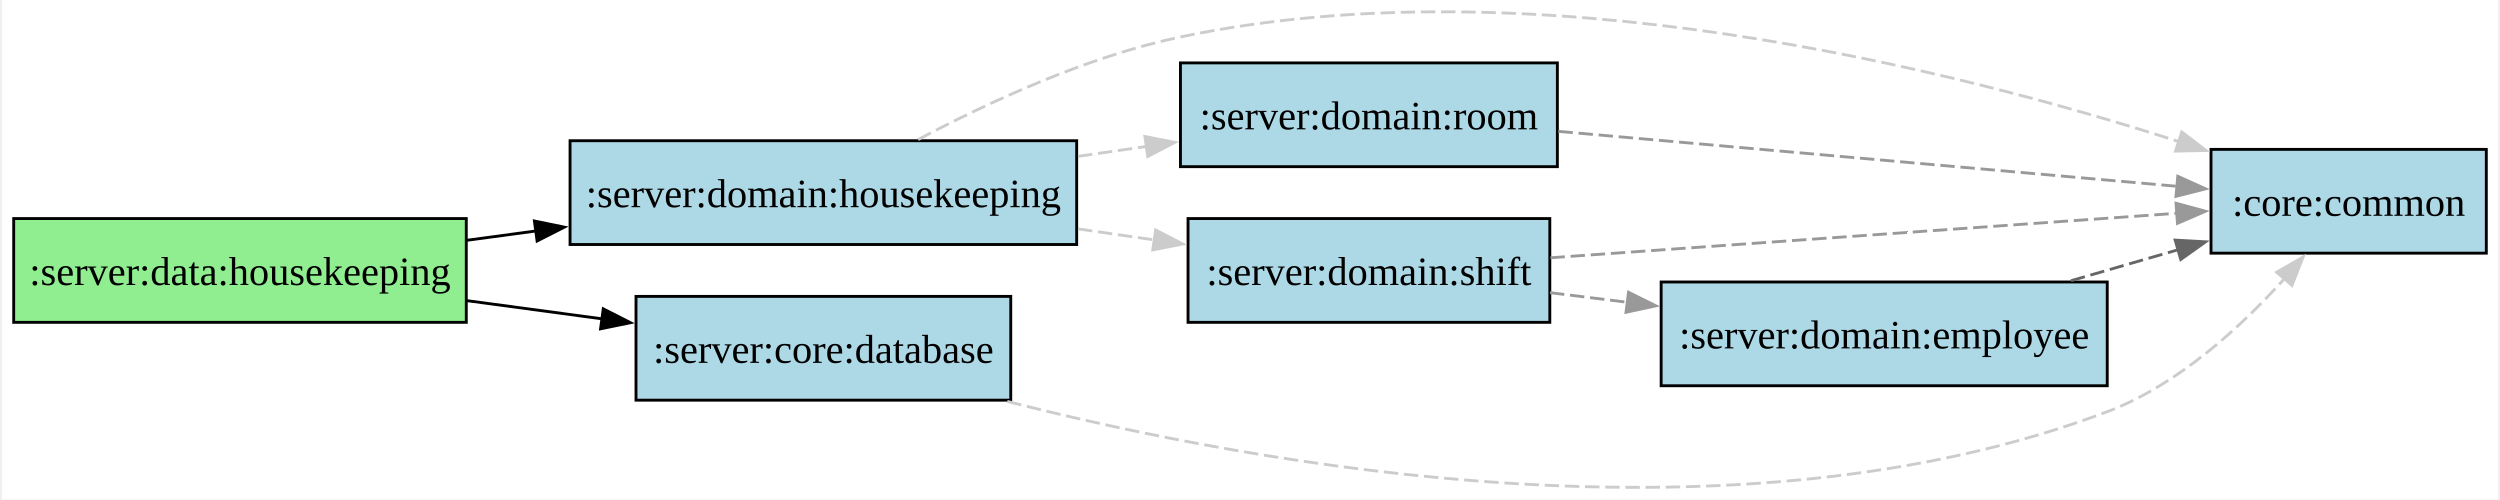
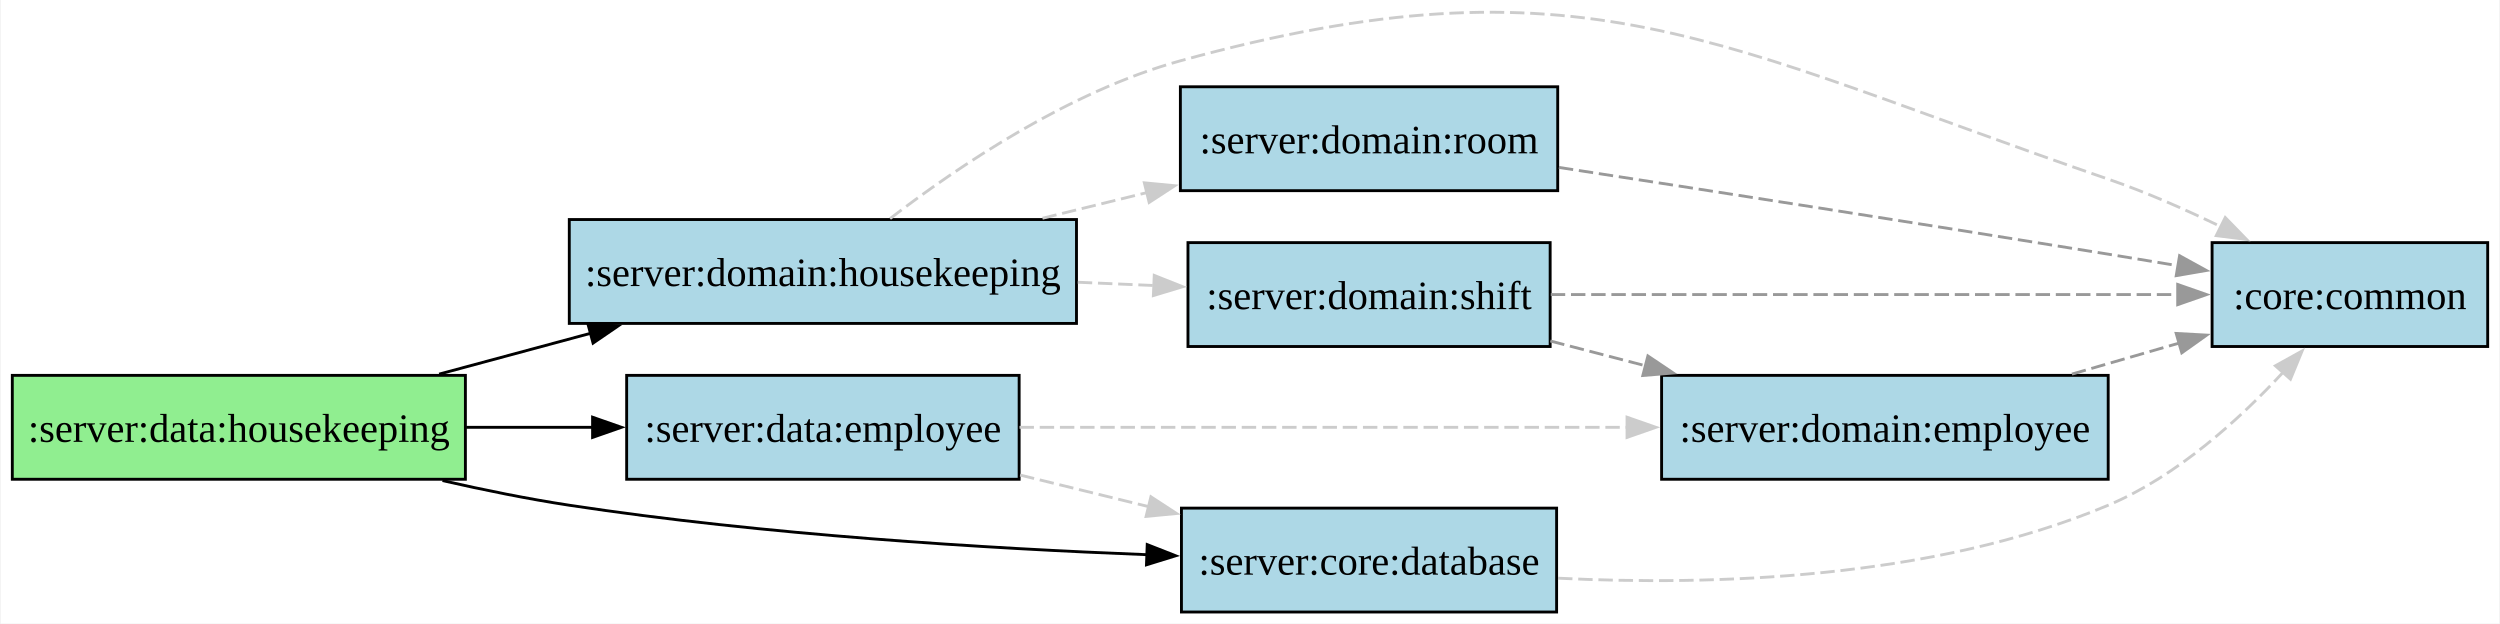
- <svg xmlns="http://www.w3.org/2000/svg" width="866pt" height="173pt" viewBox="0 0 865.75 173.25">
+ <svg xmlns="http://www.w3.org/2000/svg" width="866pt" height="288" viewBox="0 0 865.75 216.07">
  <g class="graph">
-     <path fill="#fff" d="M0 173.25V0h865.75v173.25z" />
+     <path fill="#fff" d="M0 216.07V0h865.75v216.07z" />
    <g class="node">
-       <path fill="#90ee90" stroke="#000" d="M161 75.82H4v36h157z" />
-       <text x="78.5" y="-70.38" font-family="Times New Roman,serif" font-size="14" text-anchor="middle" transform="translate(4 169.25)">:server:data:housekeeping</text>
+       <path fill="#90ee90" stroke="#000" d="M161 130.07H4v36h157z" />
+       <text x="78.5" y="-58.95" font-family="Times New Roman,serif" font-size="14" text-anchor="middle" transform="translate(4 212.07)">:server:data:housekeeping</text>
    </g>
    <g class="node">
-       <path fill="#add8e6" stroke="#000" d="M372.75 48.82H197v36h175.75z" />
-       <text x="280.88" y="-97.38" font-family="Times New Roman,serif" font-size="14" text-anchor="middle" transform="translate(4 169.25)">:server:domain:housekeeping</text>
+       <path fill="#add8e6" stroke="#000" d="M372.75 76.07H197v36h175.75z" />
+       <text x="280.88" y="-112.95" font-family="Times New Roman,serif" font-size="14" text-anchor="middle" transform="translate(4 212.07)">:server:domain:housekeeping</text>
    </g>
    <g stroke="#000" class="edge">
-       <path fill="none" d="M161.26 83.35c7.85-1.06 15.89-2.15 23.92-3.23" />
-       <path d="m184.63 76.66 10.38 2.14-9.44 4.8z" />
+       <path fill="none" d="M151.9 129.64c16.99-4.58 35.35-9.53 52.81-14.24" />
+       <path d="m203.42 112.13 10.56.78-8.74 5.98z" />
    </g>
    <g class="node">
-       <path fill="#add8e6" stroke="#000" d="M349.88 102.82h-130v36h130z" />
-       <text x="280.88" y="-43.38" font-family="Times New Roman,serif" font-size="14" text-anchor="middle" transform="translate(4 169.25)">:server:core:database</text>
+       <path fill="#add8e6" stroke="#000" d="M539.12 176.07h-130v36h130z" />
+       <text x="470.12" y="-12.95" font-family="Times New Roman,serif" font-size="14" text-anchor="middle" transform="translate(4 212.07)">:server:core:database</text>
    </g>
    <g stroke="#000" class="edge">
-       <path fill="none" d="M161.26 104.3c15.49 2.09 31.73 4.28 47.15 6.35" />
-       <path d="m208.52 107.14 9.44 4.8-10.38 2.13z" />
+       <path fill="none" d="M153.07 166.53c14.44 3.29 29.61 6.36 43.93 8.54 67.33 10.25 144.75 14.98 200.44 17.15" />
+       <path d="m397.26 188.71 9.86 3.87-10.12 3.13z" />
    </g>
    <g class="node">
-       <path fill="#add8e6" stroke="#000" d="M861.75 51.82h-95.5v36h95.5z" />
-       <text x="810" y="-94.38" font-family="Times New Roman,serif" font-size="14" text-anchor="middle" transform="translate(4 169.25)">:core:common</text>
+       <path fill="#add8e6" stroke="#000" d="M352.88 130.07h-136v36h136z" />
+       <text x="280.88" y="-58.95" font-family="Times New Roman,serif" font-size="14" text-anchor="middle" transform="translate(4 212.07)">:server:data:employee</text>
+     </g>
+     <g stroke="#000" class="edge">
+       <path fill="none" d="M161.26 148.07h43.91" />
+       <path d="m205.07 144.57 10 3.5-10 3.5z" />
+     </g>
+     <g class="node">
+       <path fill="#add8e6" stroke="#000" d="M536.88 84.07h-125.5v36h125.5z" />
+       <text x="470.12" y="-104.95" font-family="Times New Roman,serif" font-size="14" text-anchor="middle" transform="translate(4 212.07)">:server:domain:shift</text>
+     </g>
+     <g class="node">
+       <path fill="#add8e6" stroke="#000" d="M730.25 130.07H575.5v36h154.75z" />
+       <text x="648.88" y="-58.95" font-family="Times New Roman,serif" font-size="14" text-anchor="middle" transform="translate(4 212.07)">:server:domain:employee</text>
+     </g>
+     <g stroke="#999" class="edge">
+       <path fill="none" stroke-dasharray="5,2" d="M536.94 118.16c10.68 2.78 21.93 5.7 33.04 8.6" />
+       <path fill="#999" d="m570.75 123.34 8.8 5.91-10.56.87z" />
+     </g>
+     <g class="node">
+       <path fill="#add8e6" stroke="#000" d="M861.75 84.07h-95.5v36h95.5z" />
+       <text x="810" y="-104.95" font-family="Times New Roman,serif" font-size="14" text-anchor="middle" transform="translate(4 212.07)">:core:common</text>
+     </g>
+     <g stroke="#999" class="edge">
+       <path fill="none" stroke-dasharray="5,2" d="M537.1 102.07h217.44" />
+       <path fill="#999" d="m754.33 98.57 10 3.5-10 3.5z" />
+     </g>
+     <g stroke="#999" class="edge">
+       <path fill="none" stroke-dasharray="5,2" d="M717.68 129.63c12.31-3.56 25.15-7.28 37.27-10.78" />
+       <path fill="#999" d="m753.81 115.54 10.58.58-8.64 6.14z" />
    </g>
    <g stroke="#ccc" class="edge">
-       <path fill="none" stroke-dasharray="5,2" d="M317.75 48.42c24.11-12.81 58.5-28.77 91-35.6 122.23-25.67 267.72 11.01 346.54 36.36" />
-       <path fill="#ccc" d="m756.11 45.77 8.41 6.44-10.59.21z" />
+       <path fill="none" stroke-dasharray="5,2" d="M373.2 97.8c8.88.38 17.84.76 26.55 1.14" />
+       <path fill="#ccc" d="m399.69 95.43 9.84 3.92-10.14 3.07z" />
+     </g>
+     <g stroke="#ccc" class="edge">
+       <path fill="none" stroke-dasharray="5,2" d="M308.16 75.74c23.4-17.94 62.07-44.09 100.59-54.67 138.9-38.15 185.27-5.81 321.5 41 13.09 4.5 26.8 10.54 39.22 16.56" />
+       <path fill="#ccc" d="m770.81 75.38 7.39 7.59-10.51-1.32z" />
    </g>
    <g class="node">
-       <path fill="#add8e6" stroke="#000" d="M539.5 21.82H408.75v36H539.5z" />
-       <text x="470.12" y="-124.38" font-family="Times New Roman,serif" font-size="14" text-anchor="middle" transform="translate(4 169.25)">:server:domain:room</text>
+       <path fill="#add8e6" stroke="#000" d="M539.5 30.07H408.75v36H539.5z" />
+       <text x="470.12" y="-158.95" font-family="Times New Roman,serif" font-size="14" text-anchor="middle" transform="translate(4 212.07)">:server:domain:room</text>
    </g>
    <g stroke="#ccc" class="edge">
-       <path fill="none" stroke-dasharray="5,2" d="M373.2 54.23c7.94-1.14 15.94-2.3 23.78-3.43" />
-       <path fill="#ccc" d="m396.41 47.35 10.4 2.04-9.4 4.89z" />
-     </g>
-     <g class="node">
-       <path fill="#add8e6" stroke="#000" d="M536.88 75.82h-125.5v36h125.5z" />
-       <text x="470.12" y="-70.38" font-family="Times New Roman,serif" font-size="14" text-anchor="middle" transform="translate(4 169.25)">:server:domain:shift</text>
+       <path fill="none" stroke-dasharray="5,2" d="M360.96 75.63c11.99-2.95 24.41-6 36.43-8.95" />
+       <path fill="#ccc" d="m396.26 63.35 10.55 1.01-8.88 5.79z" />
    </g>
    <g stroke="#ccc" class="edge">
-       <path fill="none" stroke-dasharray="5,2" d="M373.2 79.41c8.88 1.29 17.84 2.58 26.55 3.83" />
-       <path fill="#ccc" d="m400.14 79.76 9.4 4.89-10.4 2.04z" />
+       <path fill="none" stroke-dasharray="5,2" d="M539.61 200.35c53.23 2.63 129.65.41 190.64-25.28 23.91-10.07 45.67-29.91 60.87-46.36" />
+       <path fill="#ccc" d="m788.18 126.75 9.27-5.14-4.04 9.79z" />
    </g>
    <g stroke="#999" class="edge">
-       <path fill="none" stroke-dasharray="5,2" d="M539.87 45.57c62.11 5.52 155.03 13.77 214.87 19.08" />
-       <path fill="#999" d="m754.72 61.14 9.65 4.37-10.27 2.6z" />
-     </g>
-     <g class="node">
-       <path fill="#add8e6" stroke="#000" d="M730.25 97.82H575.5v36h154.75z" />
-       <text x="648.88" y="-48.38" font-family="Times New Roman,serif" font-size="14" text-anchor="middle" transform="translate(4 169.25)">:server:domain:employee</text>
-     </g>
-     <g stroke="#666" class="edge">
-       <path fill="none" stroke-dasharray="5,2" d="M717.68 97.38c12.31-3.56 25.15-7.27 37.27-10.78" />
-       <path fill="#666" d="m753.81 83.29 10.58.59-8.64 6.14z" />
-     </g>
-     <g stroke="#999" class="edge">
-       <path fill="none" stroke-dasharray="5,2" d="M537.1 89.42c62.01-4.4 156.7-11.13 217.44-15.44" />
-       <path fill="#999" d="m754.11 70.5 10.23 2.78-9.73 4.2z" />
-     </g>
-     <g stroke="#999" class="edge">
-       <path fill="none" stroke-dasharray="5,2" d="M536.94 101.52c8.78 1.09 17.94 2.23 27.09 3.37" />
-       <path fill="#999" d="m564.18 101.38 9.49 4.71-10.36 2.24z" />
+       <path fill="none" stroke-dasharray="5,2" d="M539.91 58.01c51.59 7.96 125.62 19.51 190.34 30.06 7.82 1.27 16.05 2.64 24.17 4" />
+       <path fill="#999" d="m754.98 88.61 9.28 5.11-10.44 1.8z" />
    </g>
    <g stroke="#ccc" class="edge">
-       <path fill="none" stroke-dasharray="5,2" d="M348.68 139.25c88.36 22.57 252.96 52.19 381.57 3.57 24.57-9.28 46.56-29.56 61.68-46.39" />
-       <path fill="#ccc" d="m789.02 94.44 9.18-5.28-3.88 9.86z" />
+       <path fill="none" stroke-dasharray="5,2" d="M353.01 148.07h210.61" />
+       <path fill="#ccc" d="m563.52 144.57 10 3.5-10 3.5z" />
+     </g>
+     <g stroke="#ccc" class="edge">
+       <path fill="none" stroke-dasharray="5,2" d="M353.21 164.61c14.46 3.55 29.82 7.33 44.56 10.95" />
+       <path fill="#ccc" d="m398.54 172.14 8.88 5.79-10.55 1.01z" />
    </g>
  </g>
</svg>
